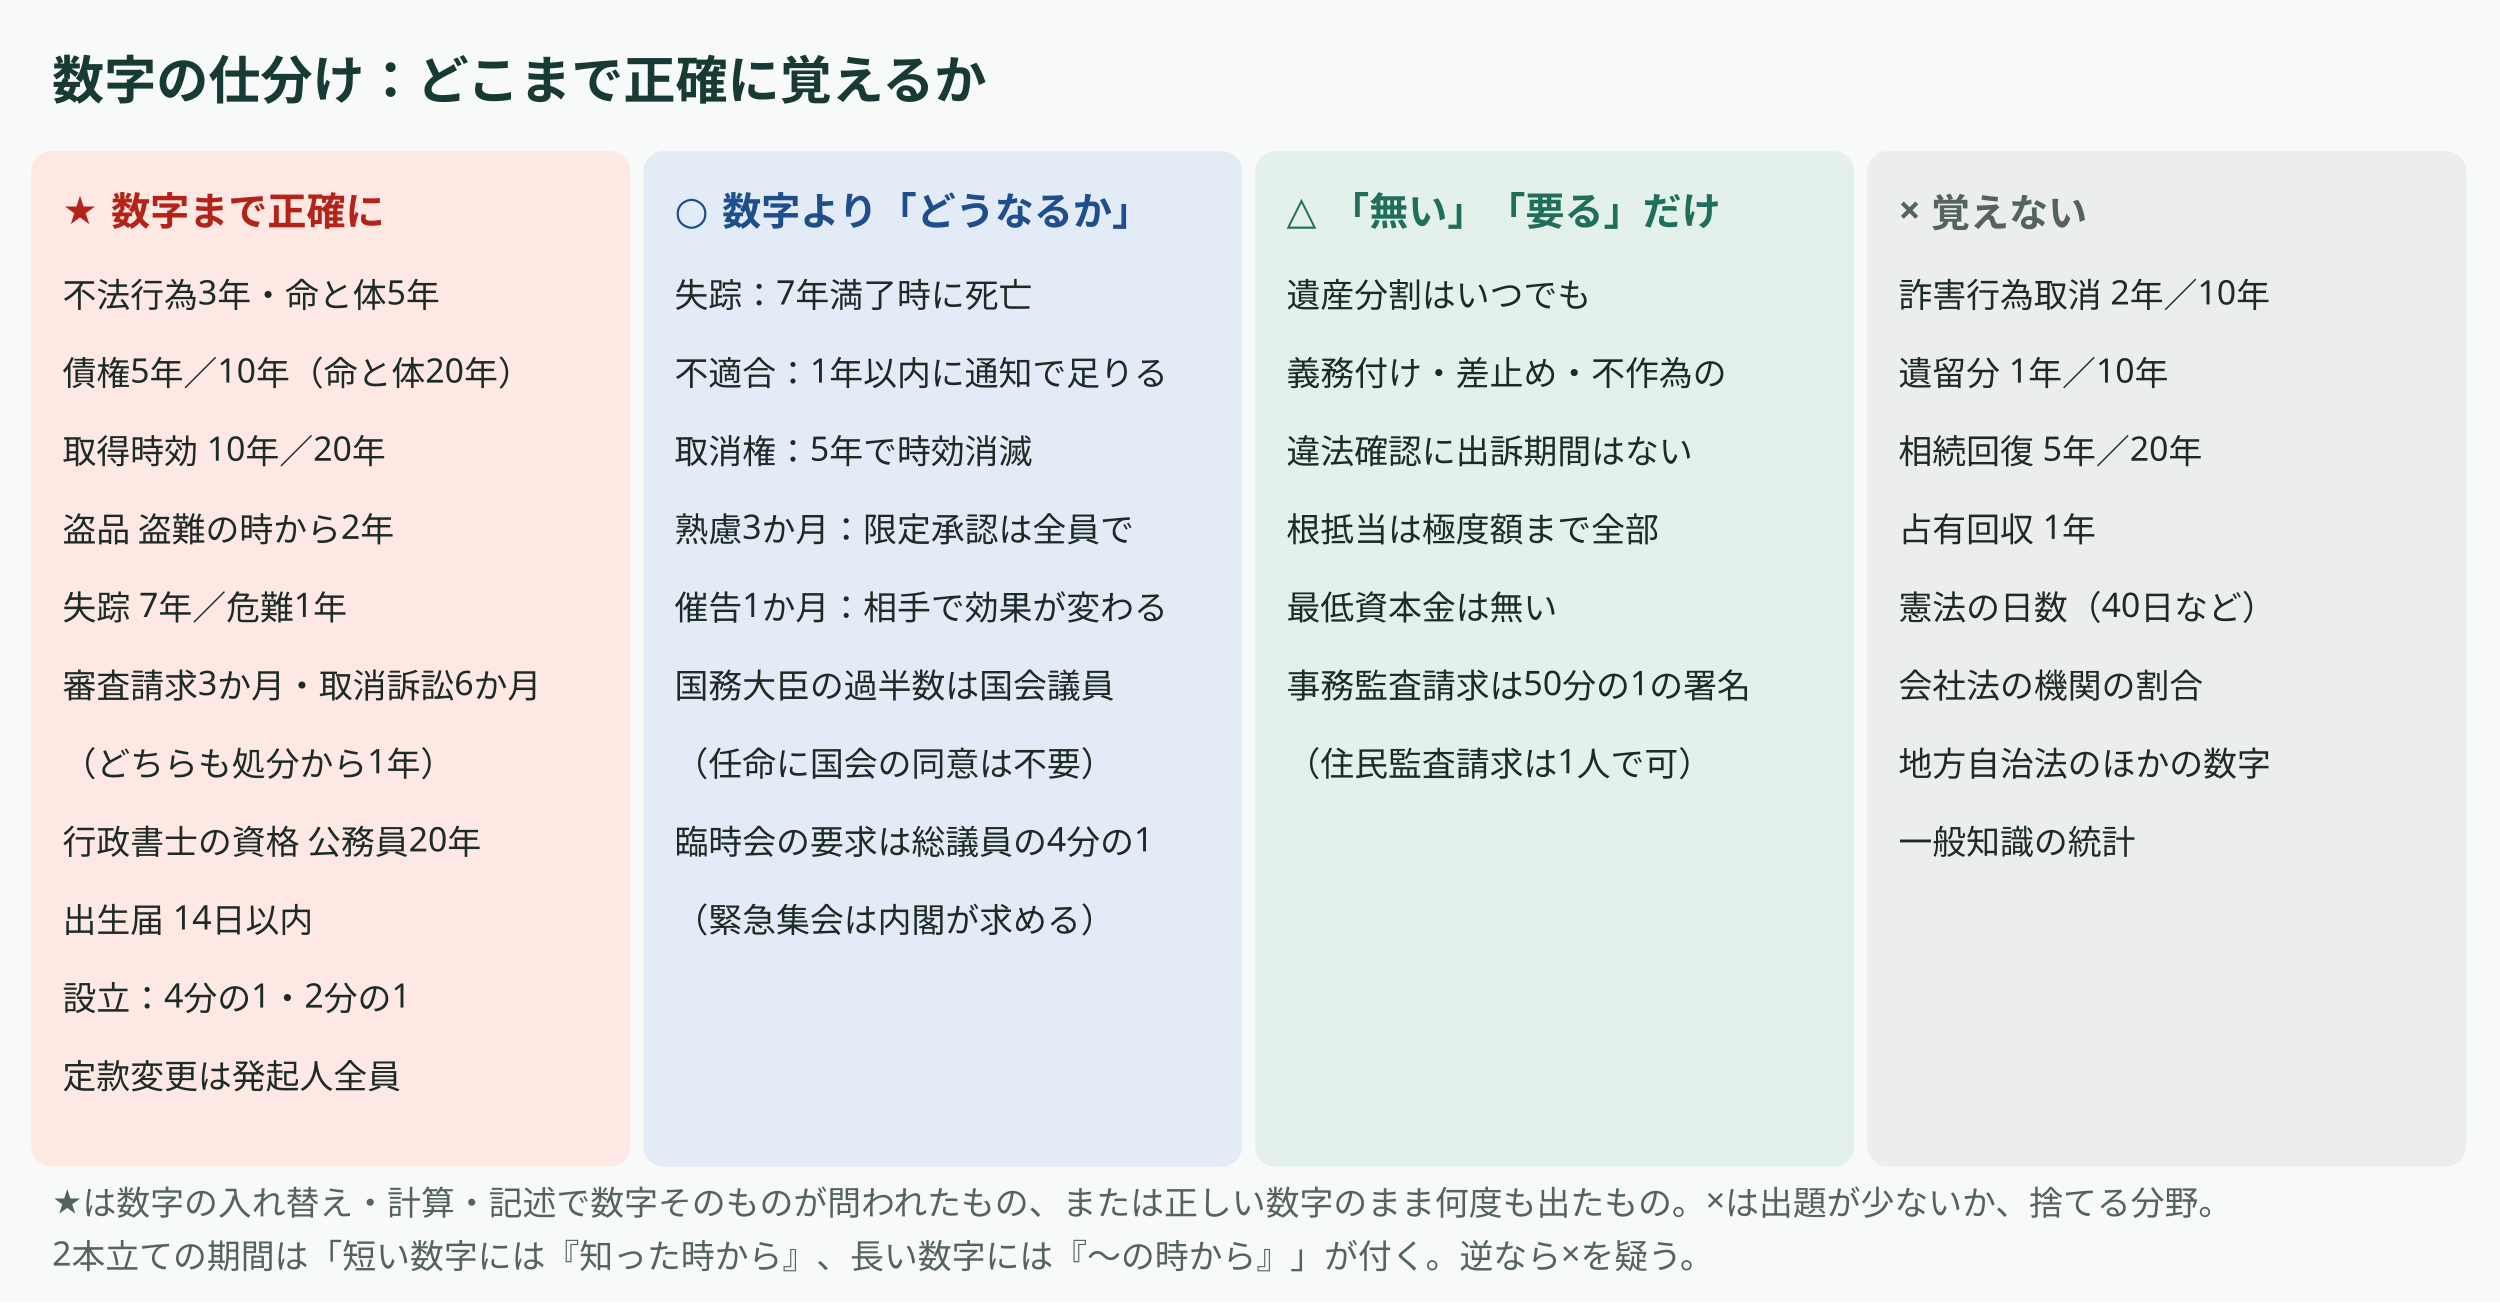
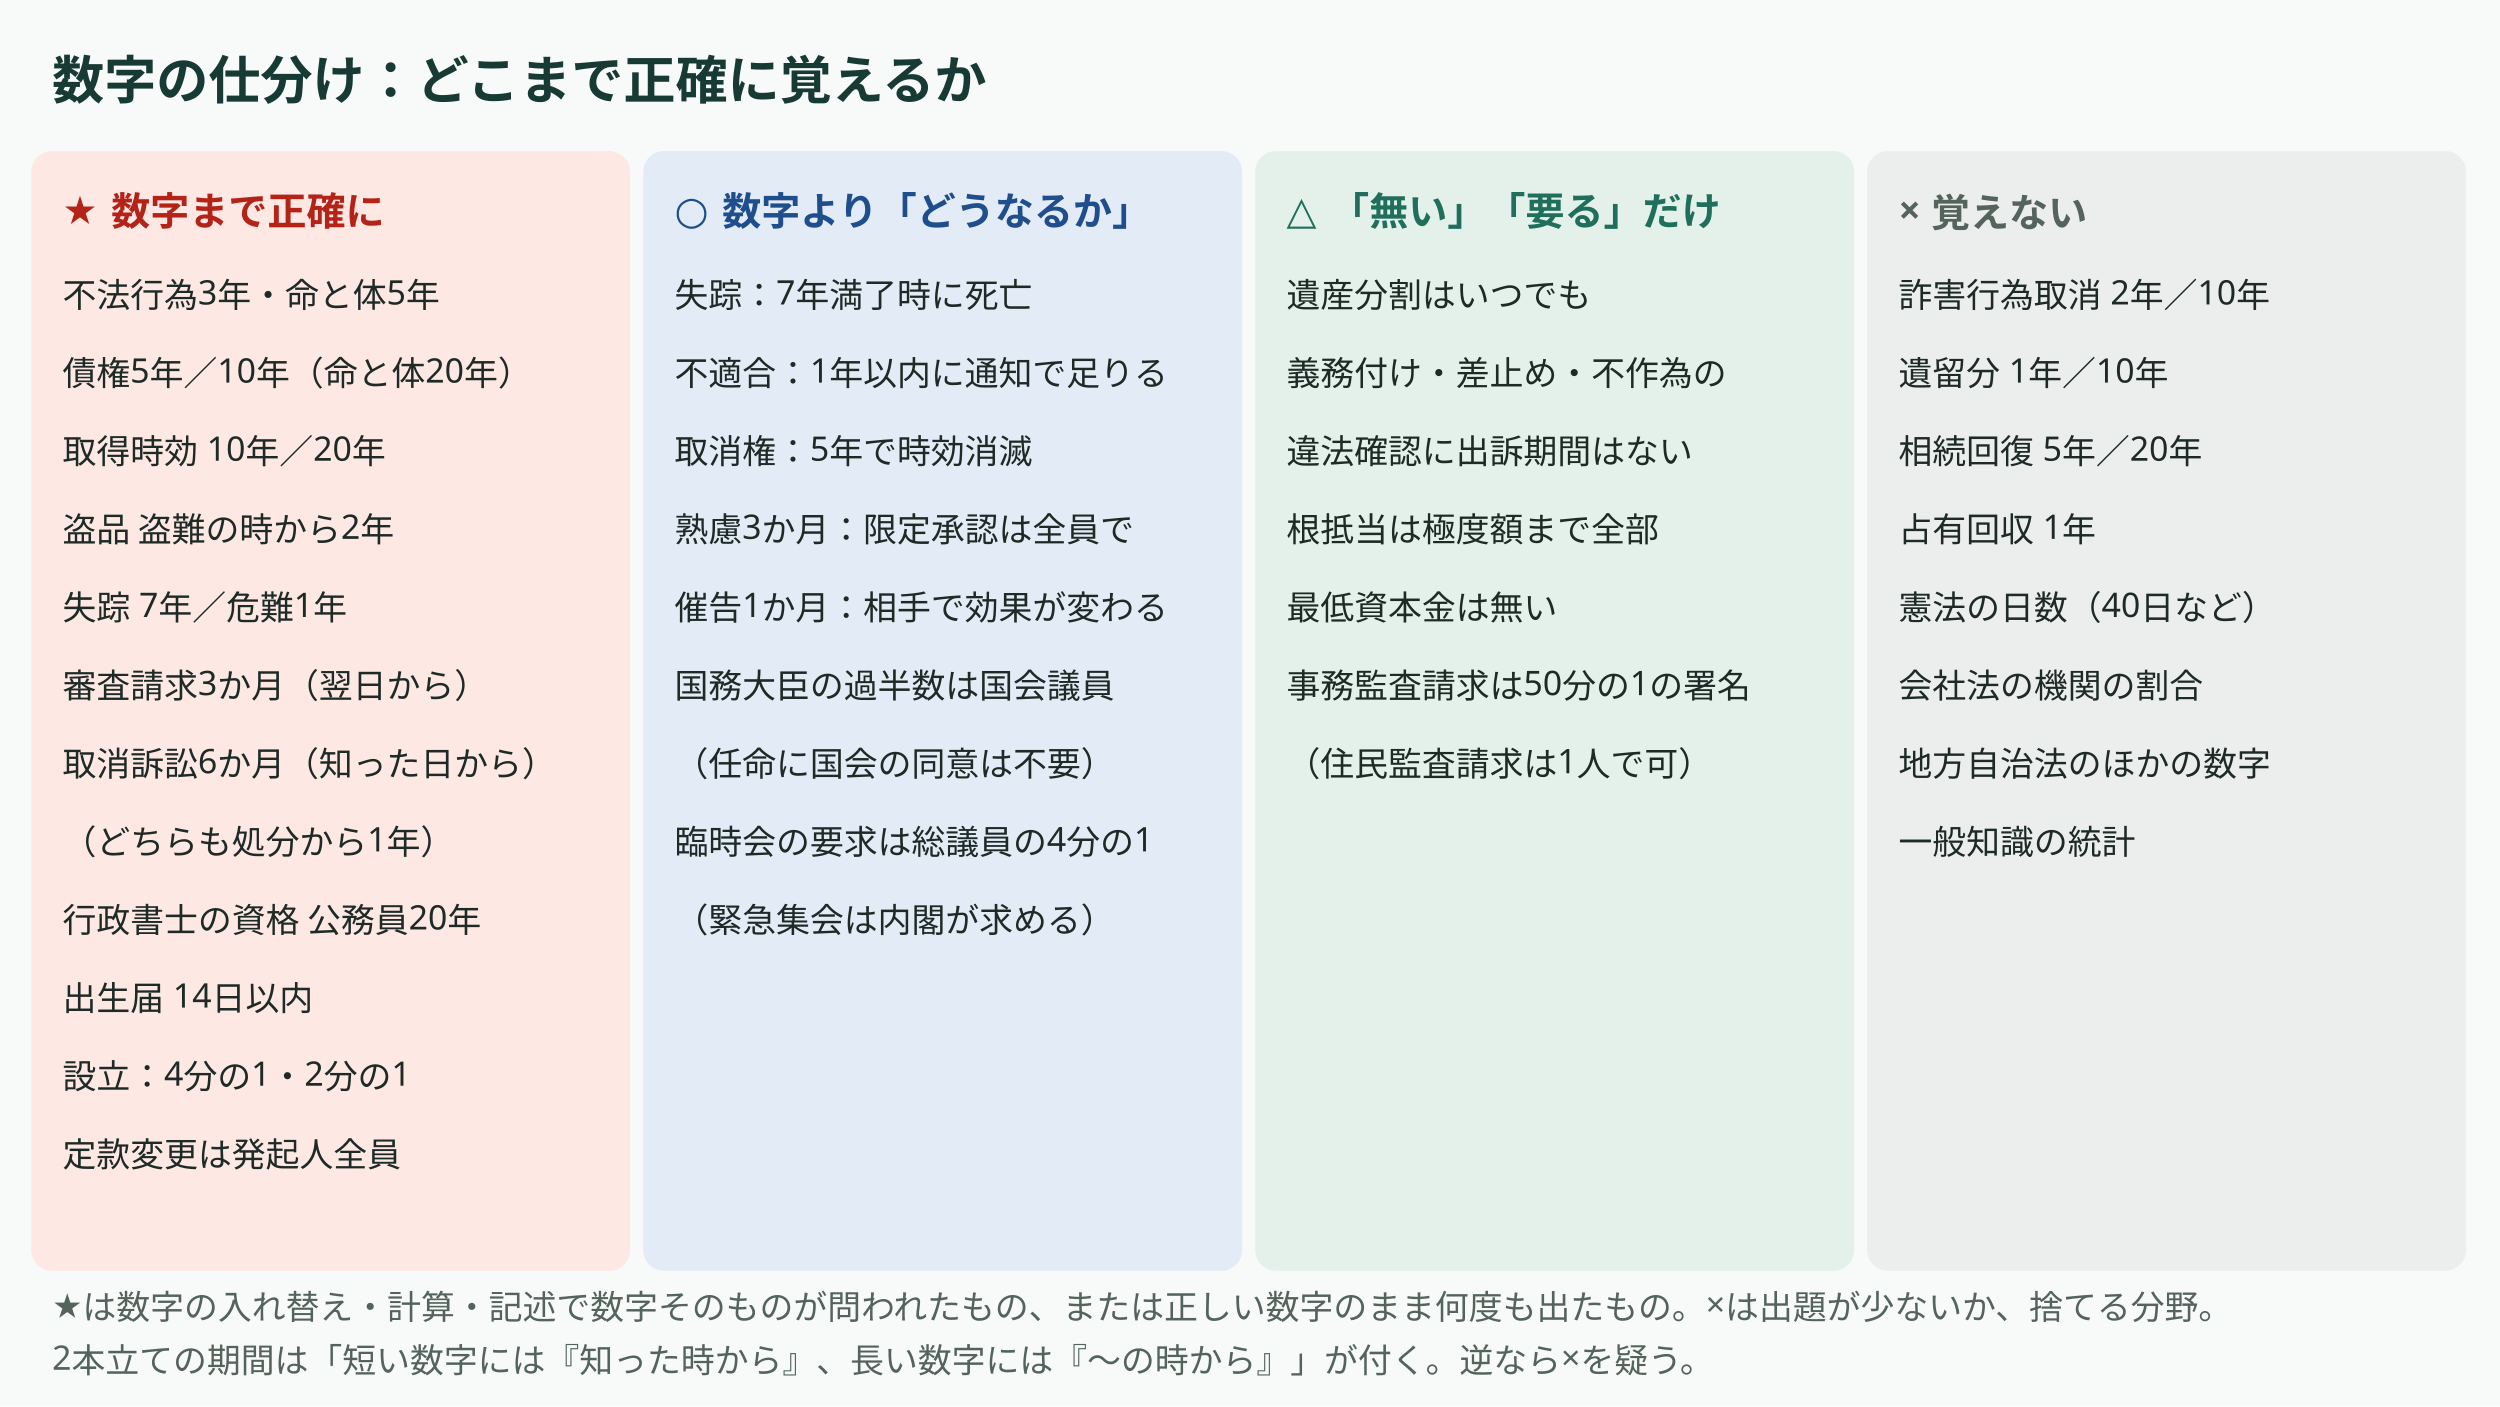
- <svg xmlns="http://www.w3.org/2000/svg" viewBox="0 0 960 500" role="img" aria-labelledby="t d">
+ <svg xmlns="http://www.w3.org/2000/svg" viewBox="0 0 960 540" role="img" aria-labelledby="t d">
  <style>
    text { font-family: "Hiragino Sans", "Hiragino Kaku Gothic ProN", "Noto Sans JP", "Yu Gothic", sans-serif; fill: #1d2a26; }
    .h { font-size: 20px; font-weight: 800; fill: #183a34; }
    .k { font-size: 15px; font-weight: 800; }
    .c { font-size: 13px; }
    .s { font-size: 12.5px; fill: #55635d; }
    .note { font-size: 13px; fill: #55635d; }
  </style>
-   <rect x="0" y="0" width="960" height="500" fill="#f7faf8" />
+   <rect x="0" y="0" width="960" height="540" fill="#f7faf8" />
  <text class="h" x="20" y="38">数字の仕分け：どこまで正確に覚えるか</text>
-   <rect x="12" y="58" width="230" height="390" rx="8" fill="#fde8e4" />
+   <rect x="12" y="58" width="230" height="430" rx="8" fill="#fde8e4" />
  <text class="k" x="24" y="86" style="fill:#b42318">★ 数字まで正確に</text>
  <text class="c" x="24" y="118">不法行為3年・命と体5年</text>
  <text class="c" x="24" y="148">債権5年／10年（命と体20年）</text>
  <text class="c" x="24" y="178">取得時効 10年／20年</text>
  <text class="c" x="24" y="208">盗品 盗難の時から2年</text>
  <text class="c" x="24" y="238">失踪 7年／危難1年</text>
-   <text class="c" x="24" y="268">審査請求3か月・取消訴訟6か月</text>
-   <text class="c" x="24" y="298">　（どちらも処分から1年）</text>
-   <text class="c" x="24" y="328">行政書士の資格 公務員20年</text>
-   <text class="c" x="24" y="358">出生届 14日以内</text>
-   <text class="c" x="24" y="388">設立：4分の1・2分の1</text>
-   <text class="c" x="24" y="418">　定款変更は発起人全員</text>
-   <rect x="247" y="58" width="230" height="390" rx="8" fill="#e3ecf6" />
+   <text class="c" x="24" y="268">審査請求3か月（翌日から）</text>
+   <text class="c" x="24" y="298">取消訴訟6か月（知った日から）</text>
+   <text class="c" x="24" y="328">　（どちらも処分から1年）</text>
+   <text class="c" x="24" y="358">行政書士の資格 公務員20年</text>
+   <text class="c" x="24" y="388">出生届 14日以内</text>
+   <text class="c" x="24" y="418">設立：4分の1・2分の1</text>
+   <text class="c" x="24" y="448">　定款変更は発起人全員</text>
+   <rect x="247" y="58" width="230" height="430" rx="8" fill="#e3ecf6" />
  <text class="k" x="259" y="86" style="fill:#1e4e8c">○ 数字より「どうなるか」</text>
  <text class="c" x="259" y="118">失踪：7年満了時に死亡</text>
  <text class="c" x="259" y="148">不適合：1年以内に通知で足りる</text>
  <text class="c" x="259" y="178">取消権：5年で時効消滅</text>
  <text class="c" x="259" y="208">熟慮3か月：限定承認は全員で</text>
  <text class="c" x="259" y="238">催告1か月：相手で効果が変わる</text>
  <text class="c" x="259" y="268">国務大臣の過半数は国会議員</text>
  <text class="c" x="259" y="298">　（任命に国会の同意は不要）</text>
  <text class="c" x="259" y="328">臨時会の要求は総議員の4分の1</text>
  <text class="c" x="259" y="358">　（緊急集会は内閣が求める）</text>
-   <rect x="482" y="58" width="230" height="390" rx="8" fill="#e3f1ea" />
+   <rect x="482" y="58" width="230" height="430" rx="8" fill="#e3f1ea" />
  <text class="k" x="494" y="86" style="fill:#1f6f5c">△ 「無い」「要る」だけ</text>
  <text class="c" x="494" y="118">遺産分割はいつでも</text>
  <text class="c" x="494" y="148">義務付け・差止め・不作為の</text>
  <text class="c" x="494" y="178">　違法確認に出訴期間はない</text>
  <text class="c" x="494" y="208">根抵当は極度額まで全部</text>
  <text class="c" x="494" y="238">最低資本金は無い</text>
  <text class="c" x="494" y="268">事務監査請求は50分の1の署名</text>
  <text class="c" x="494" y="298">　（住民監査請求は1人で可）</text>
-   <rect x="717" y="58" width="230" height="390" rx="8" fill="#eceeed" />
+   <rect x="717" y="58" width="230" height="430" rx="8" fill="#eceeed" />
  <text class="k" x="729" y="86" style="fill:#55635d">× 覚えない</text>
  <text class="c" x="729" y="118">詐害行為取消 2年／10年</text>
  <text class="c" x="729" y="148">遺留分 1年／10年</text>
  <text class="c" x="729" y="178">相続回復 5年／20年</text>
  <text class="c" x="729" y="208">占有回収 1年</text>
  <text class="c" x="729" y="238">憲法の日数（40日など）</text>
  <text class="c" x="729" y="268">会社法の機関の割合</text>
  <text class="c" x="729" y="298">地方自治法のほかの数字</text>
  <text class="c" x="729" y="328">一般知識の統計</text>
-   <text class="note" x="20" y="466">★は数字の入れ替え・計算・記述で数字そのものが問われたもの、または正しい数字のまま何度も出たもの。×は出題が少ないか、捨てる分野。</text>
-   <text class="note" x="20" y="486">2本立ての期間は「短い数字には『知った時から』、長い数字には『〜の時から』」が付く。逆なら×を疑う。</text>
+   <text class="note" x="20" y="506">★は数字の入れ替え・計算・記述で数字そのものが問われたもの、または正しい数字のまま何度も出たもの。×は出題が少ないか、捨てる分野。</text>
+   <text class="note" x="20" y="526">2本立ての期間は「短い数字には『知った時から』、長い数字には『〜の時から』」が付く。逆なら×を疑う。</text>
</svg>
